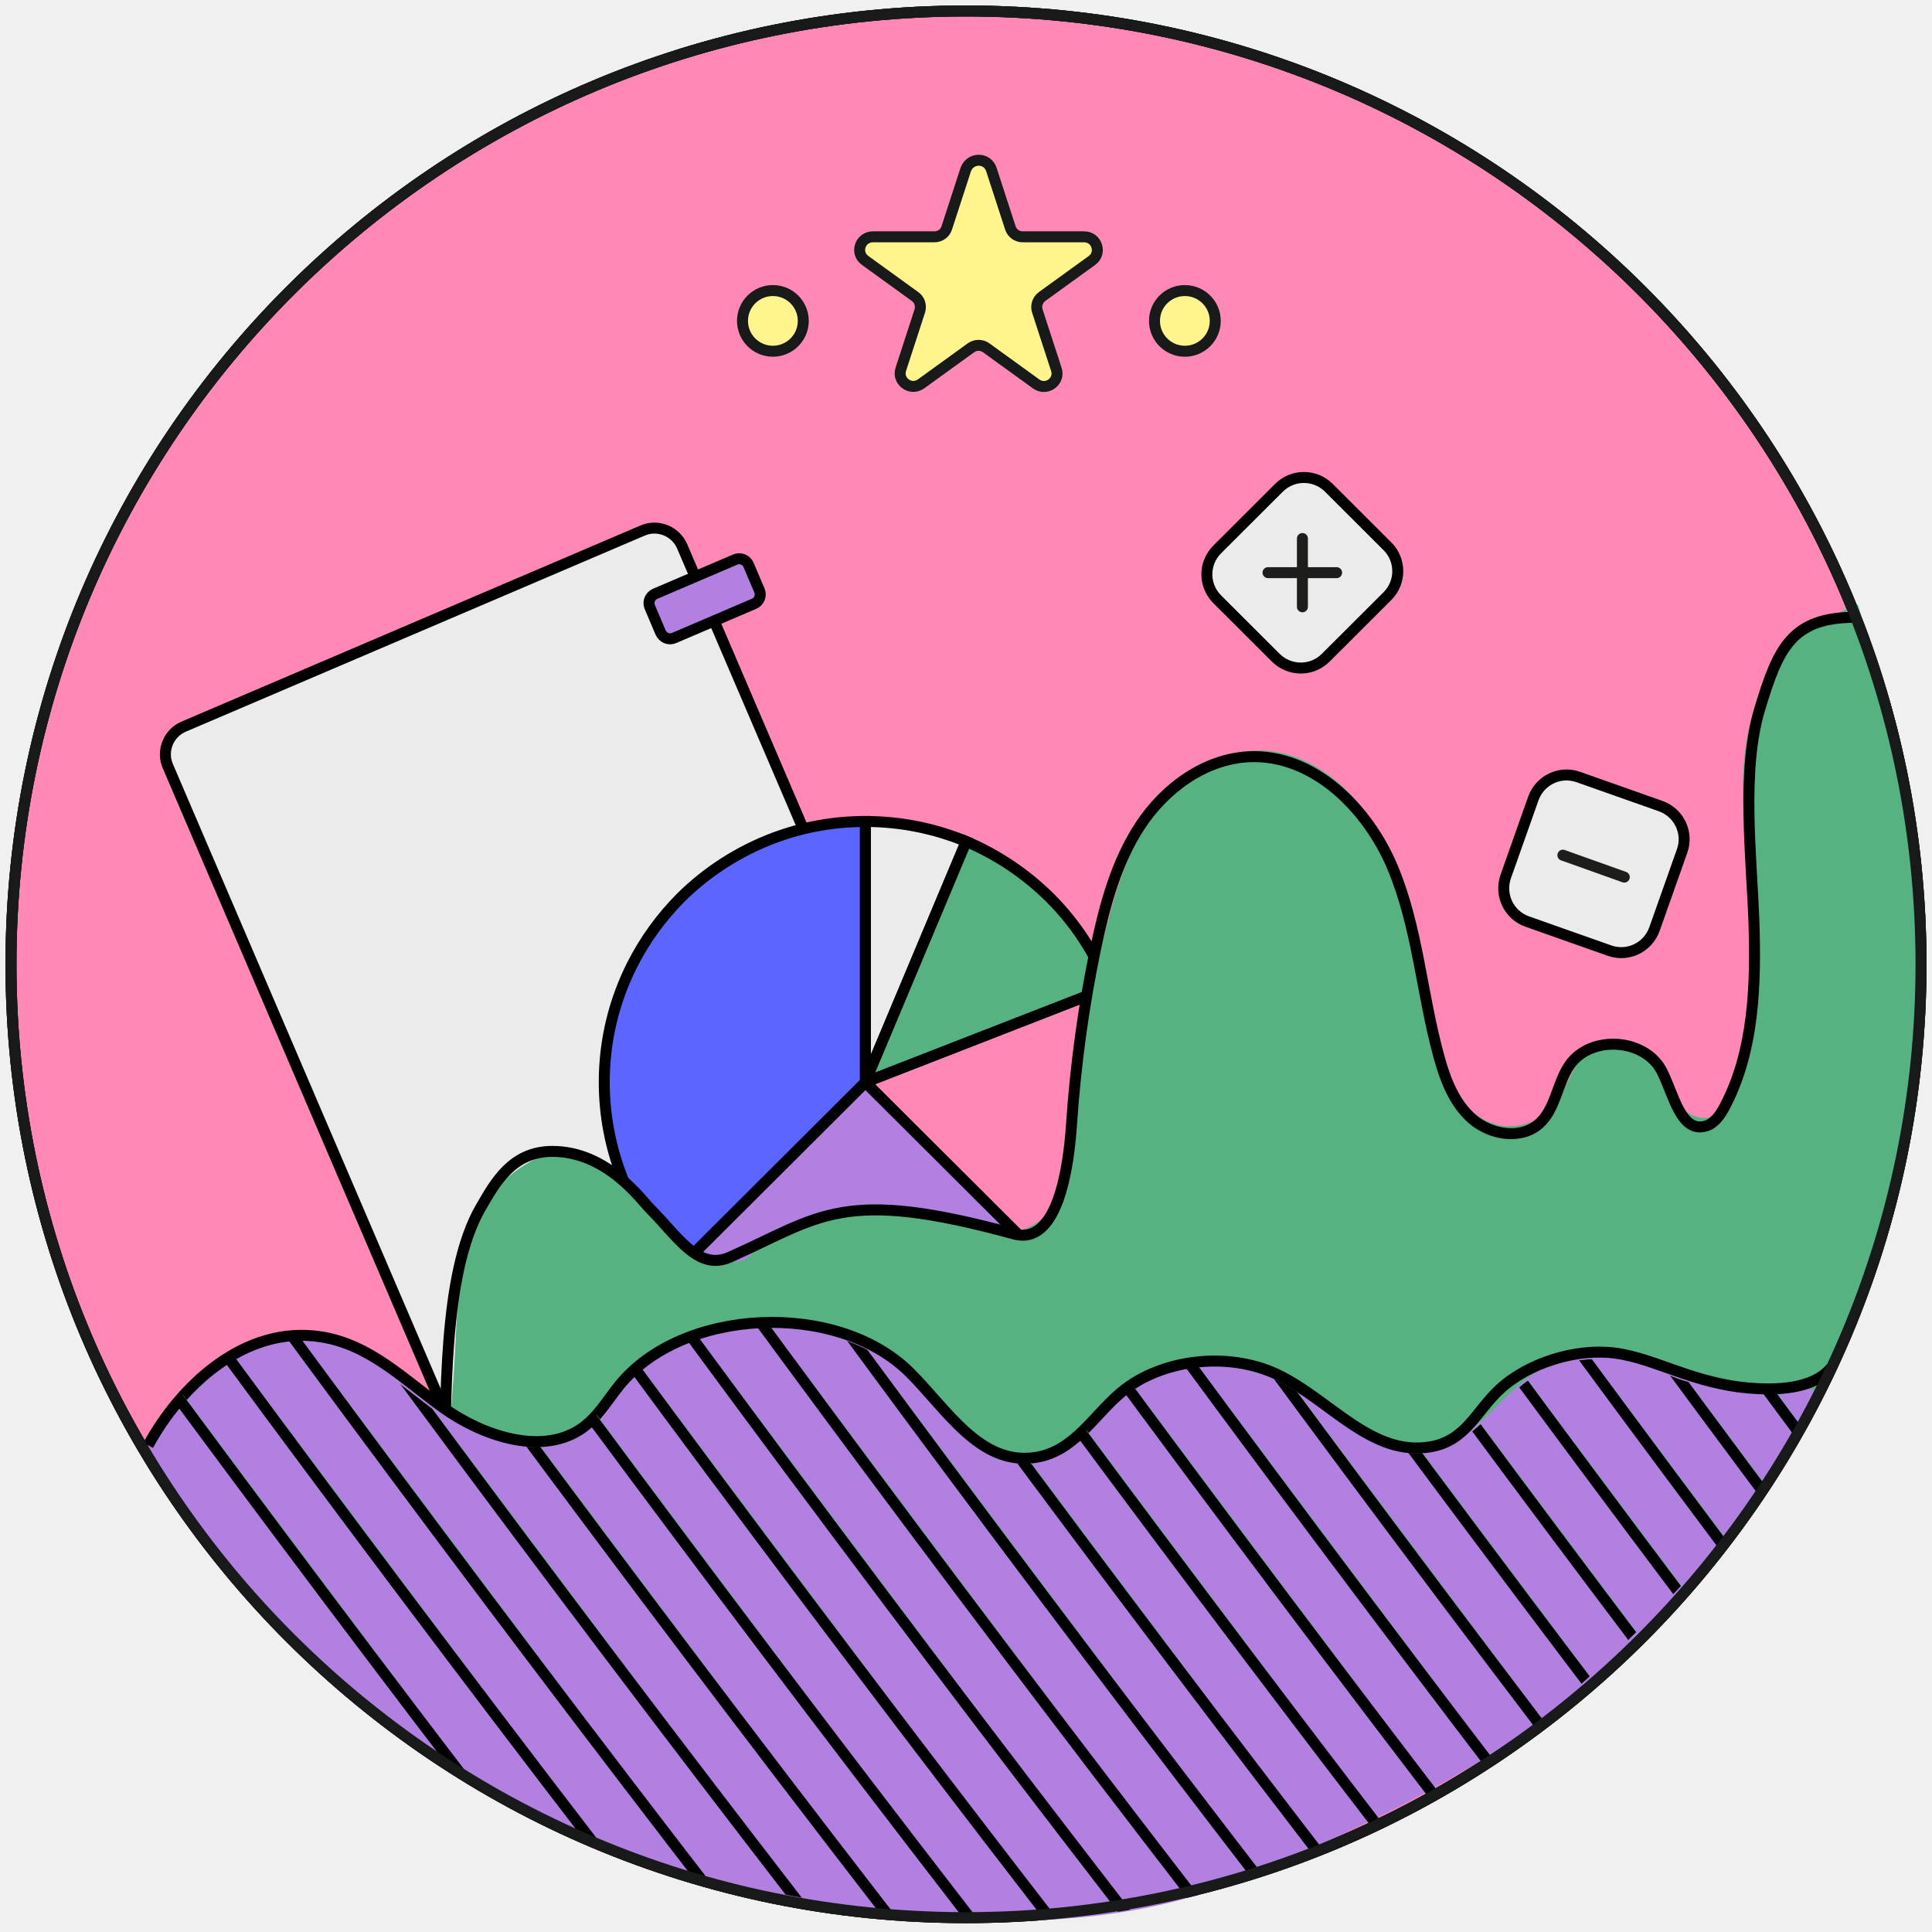
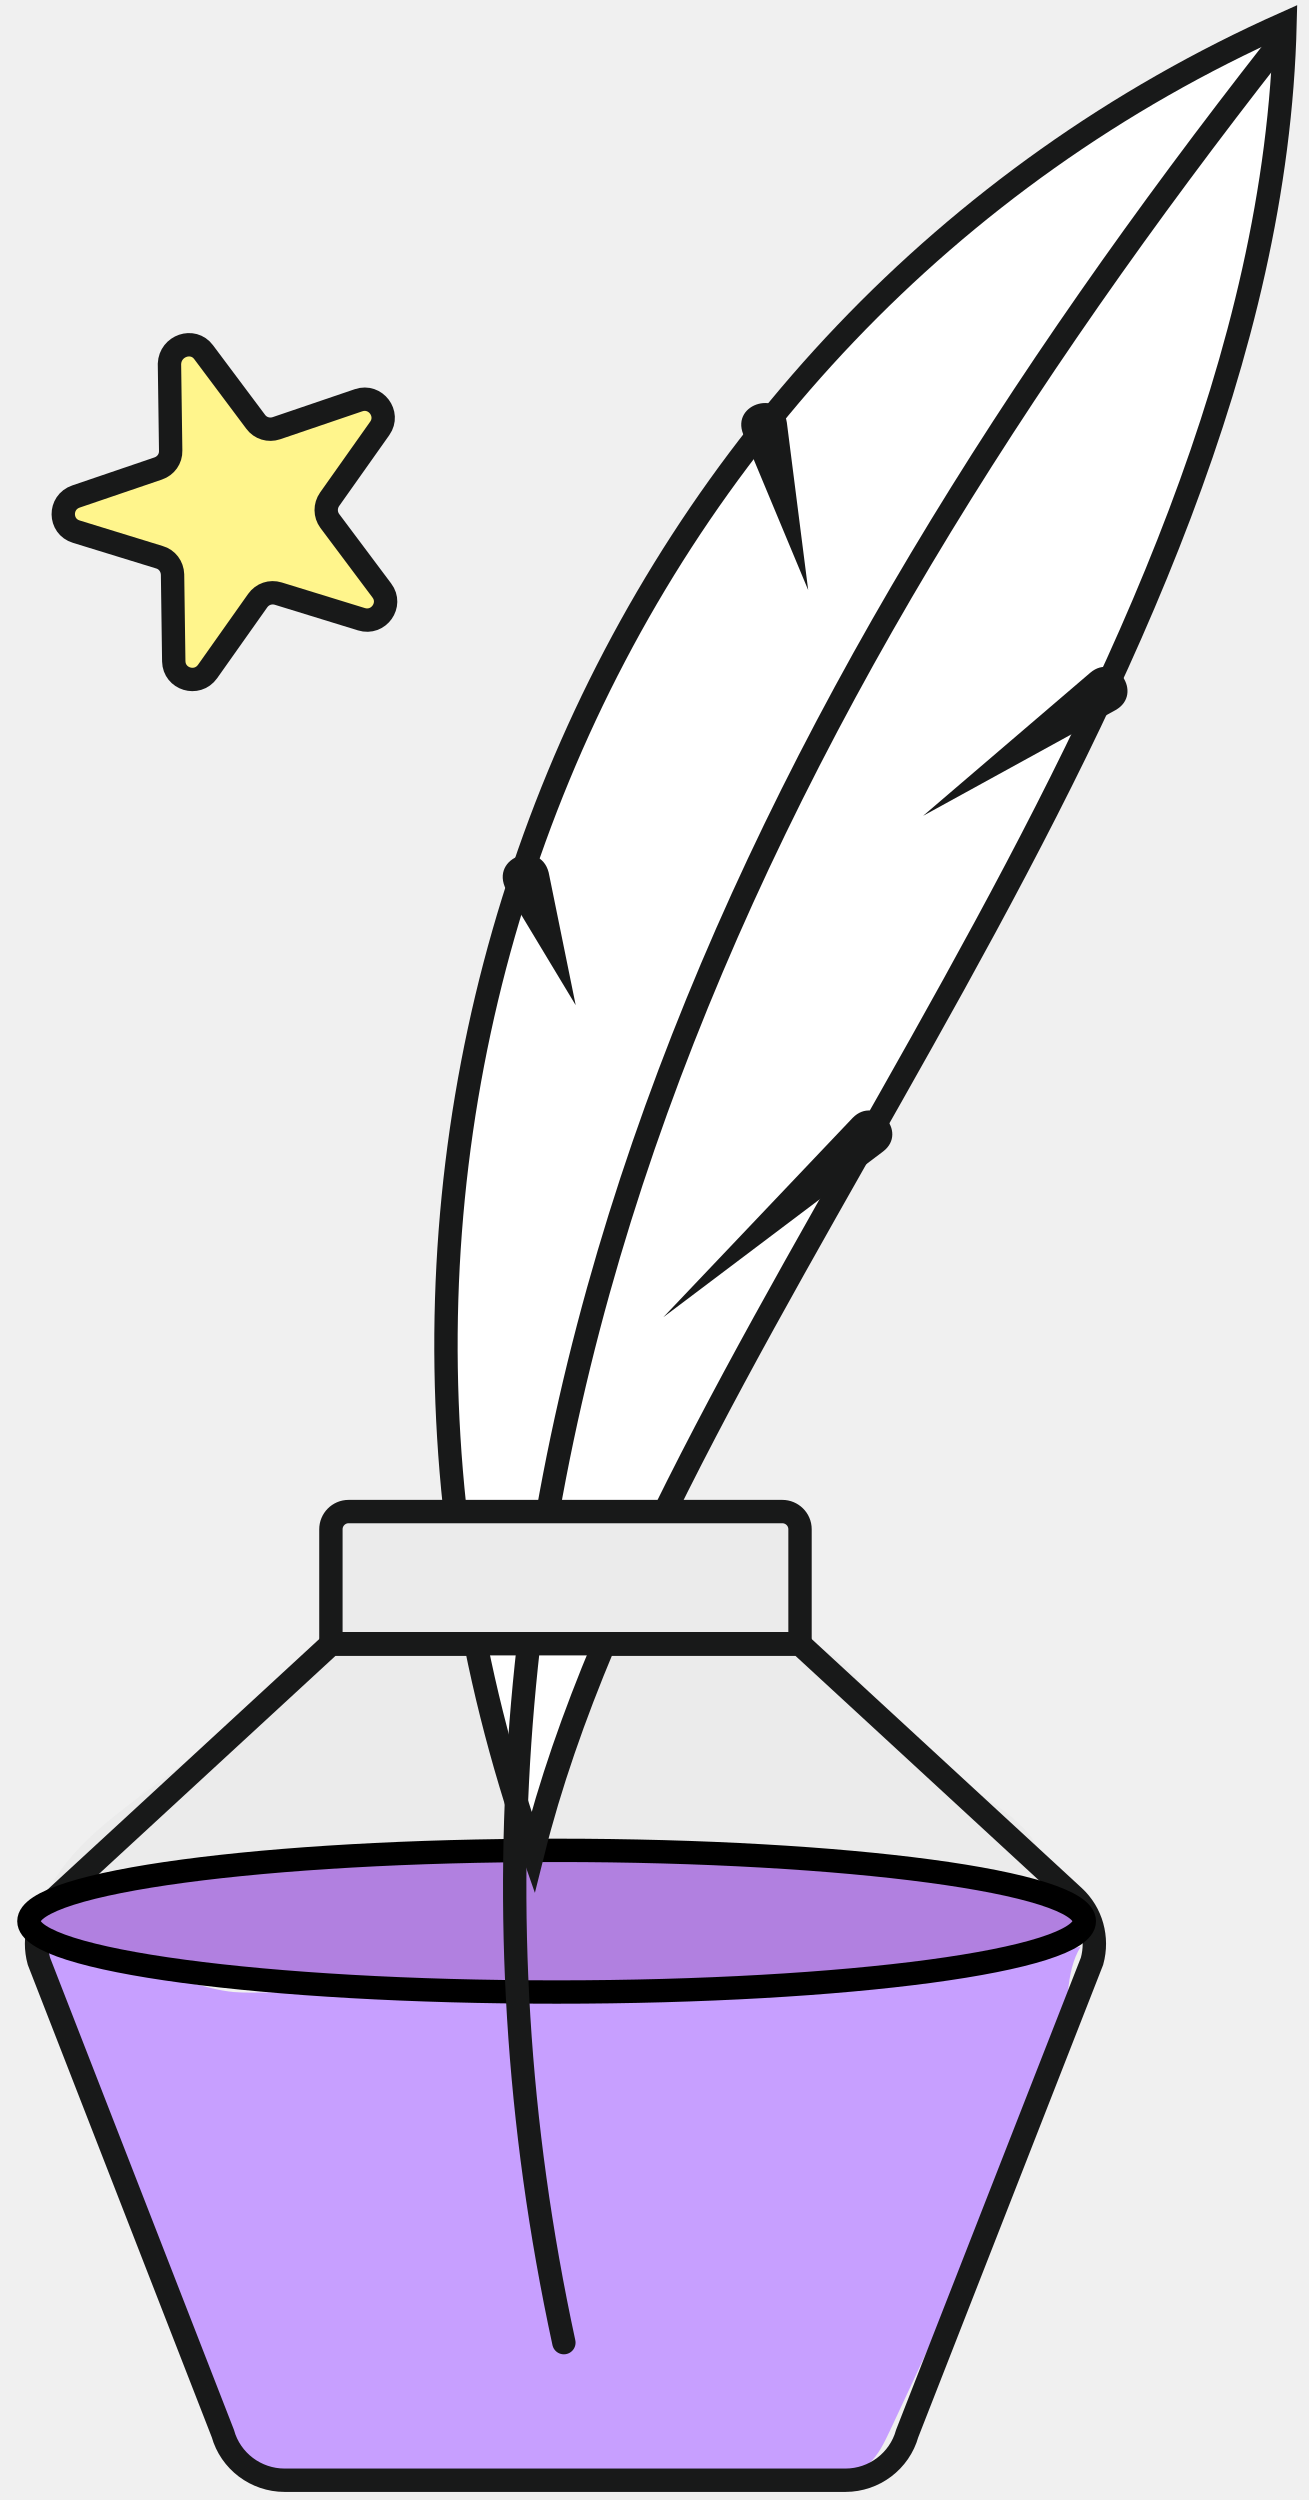
- <svg xmlns="http://www.w3.org/2000/svg" width="176" height="176" viewBox="0 0 176 176" fill="none">
-   <path d="M88 174.692C136.049 174.692 175 135.81 175 87.846C175 39.882 136.049 1 88 1C39.951 1 1 39.882 1 87.846C1 135.81 39.951 174.692 88 174.692Z" fill="#FF88B6" stroke="#181919" stroke-miterlimit="10" stroke-linecap="round" stroke-linejoin="round" />
-   <path d="M88 174.692C136.049 174.692 175 135.81 175 87.846C175 39.882 136.049 1 88 1C39.951 1 1 39.882 1 87.846C1 135.81 39.951 174.692 88 174.692Z" stroke="#181919" stroke-miterlimit="10" />
-   <path d="M43.337 135.213L15.286 69.785C14.69 68.403 15.344 66.791 16.728 66.196L58.546 48.328C59.93 47.733 61.545 48.386 62.141 49.767L90.192 115.195L43.337 135.213Z" fill="#EBEBEB" stroke="black" stroke-miterlimit="10" />
-   <path d="M60.18 57.619L59.2 55.316C58.988 54.836 59.219 54.279 59.7 54.087L66.967 50.977C67.448 50.766 68.005 50.996 68.198 51.476L69.178 53.78C69.39 54.26 69.159 54.817 68.678 55.009L61.411 58.118C60.93 58.33 60.392 58.099 60.18 57.619Z" fill="#B180E0" stroke="black" stroke-miterlimit="10" />
-   <path d="M88.02 76.657L78.83 98.556V74.834C82.079 74.834 85.194 75.487 88.02 76.657Z" fill="#EBEBEB" stroke="black" stroke-miterlimit="10" />
-   <path d="M102.612 98.576C102.612 102.414 101.709 106.041 100.074 109.247C98.94 111.511 97.44 113.584 95.652 115.369L78.848 98.614V98.576L100.978 89.958C102.036 92.626 102.612 95.543 102.612 98.576Z" fill="#FF88B6" stroke="black" stroke-miterlimit="10" />
-   <path d="M95.653 115.368C93.25 117.767 90.347 119.648 87.117 120.838C84.54 121.797 81.752 122.316 78.83 122.316C75.581 122.316 72.466 121.663 69.64 120.473C66.756 119.283 64.179 117.537 62.007 115.368L78.83 98.594V98.575H78.849V98.613L95.653 115.368Z" fill="#B180E0" stroke="black" stroke-miterlimit="10" />
-   <path d="M78.849 98.594H78.83" stroke="black" stroke-miterlimit="10" />
-   <path d="M100.979 89.957L78.849 98.574H78.83V98.555L88.02 76.656C90.885 77.866 93.48 79.631 95.653 81.781C97.96 84.084 99.787 86.867 100.979 89.957Z" fill="#56B381" stroke="black" stroke-miterlimit="10" />
-   <path d="M78.849 98.594H78.83" stroke="black" stroke-miterlimit="10" />
-   <path d="M78.829 74.834V98.595L62.006 115.369C59.718 113.066 57.873 110.302 56.661 107.212C55.623 104.525 55.046 101.627 55.046 98.575C55.046 94.737 55.969 91.109 57.584 87.904C58.738 85.62 60.237 83.567 62.006 81.782C64.41 79.402 67.313 77.521 70.562 76.312C73.138 75.352 75.926 74.834 78.829 74.834Z" fill="#5A66FF" stroke="black" stroke-miterlimit="10" />
-   <path d="M41.357 124.83C41.646 120.665 41.569 113.468 43.818 109.955C45.356 107.556 49.336 104.274 52.086 105.081C55.123 105.963 57.161 106.424 58.507 109.303C59.969 112.45 66.602 116.577 68.428 114.274C70.255 111.971 73.081 111.491 73.081 111.491C73.081 111.491 75.119 111.069 77.926 109.917C79.503 109.284 83.617 110.474 83.617 110.474C83.617 110.474 84.444 111.03 86.79 111.03C89.885 111.03 86.79 111.932 90.039 111.779C92.308 111.664 89.904 112.834 92.904 112.086C94.653 111.644 95.98 110.167 96.672 108.516C97.364 106.865 97.518 105.042 97.537 103.468C97.883 96.981 99.171 90.571 100.825 84.295C101.767 80.725 102.882 77.098 104.997 74.065C107.112 71.033 110.4 68.596 114.11 68.384C119.609 68.058 124.32 72.607 126.492 77.674C128.646 82.721 128.973 88.345 130.222 93.68C131.126 97.499 132.952 101.664 136.567 102.509C138.221 102.835 140.047 102.259 141.201 101.05C142.816 99.361 143.2 96.636 145.123 95.311C146.623 94.275 148.834 94.486 150.122 95.753C151.198 96.828 151.564 98.421 152.294 99.764C153.025 101.108 154.621 102.298 156.005 101.664C156.659 101.357 157.082 100.724 157.447 100.11C158.466 98.363 159.216 96.463 159.658 94.486C160.716 89.861 160.12 85.063 159.504 80.361C158.889 75.658 158.293 70.86 159.35 66.235C160.408 61.629 163.465 57.157 169.252 55.084C173.001 67.348 175.289 80.149 174.828 92.951C174.366 105.752 171.079 118.592 163.1 130.204C142.508 135.673 121.859 141.143 100.729 143.888C79.599 146.632 57.854 146.517 37.3 140.951C40.781 136.038 40.992 129.858 41.357 124.83Z" fill="#56B381" />
-   <path d="M40.396 135.021C40.742 127.882 40.223 116.136 43.818 109.956C45.106 107.749 46.644 104.889 50.316 104.889C55.296 104.889 58.372 109.265 59.218 110.109C61.737 112.624 63.583 115.81 66.486 114.524C74.773 110.839 76.676 108.113 92.384 112.412C96.326 113.487 97.345 106.463 97.614 102.394C97.979 97.02 98.71 91.665 99.806 86.407C100.632 82.472 101.69 78.499 103.901 75.16C106.112 71.82 109.707 69.153 113.726 68.941C119.628 68.634 124.608 73.624 126.877 79.056C129.145 84.487 129.511 90.514 131.068 96.195C131.645 98.325 132.471 100.513 134.144 101.953C135.817 103.392 138.547 103.833 140.2 102.375C141.719 101.031 141.835 98.69 142.988 97.02C144.93 94.237 149.891 94.583 151.41 97.615C152.467 99.707 153.121 103.219 155.37 102.586C156.178 102.356 156.678 101.607 157.081 100.878C159.812 95.753 159.965 89.669 159.773 83.873C159.562 78.077 158.62 70.208 160.292 64.642C161.965 59.076 163.195 56.217 169.06 56.236" stroke="black" stroke-miterlimit="10" />
-   <path d="M137.163 79.862L139.682 72.741C140.278 71.071 142.104 70.188 143.777 70.783L151.275 73.432C152.948 74.027 153.832 75.85 153.236 77.52L150.718 84.64C150.122 86.31 148.295 87.193 146.622 86.598L139.124 83.95C137.451 83.355 136.586 81.531 137.163 79.862Z" fill="#EBEBEB" stroke="black" stroke-miterlimit="10" />
-   <path d="M116.225 59.922L110.88 54.586C109.63 53.339 109.63 51.304 110.88 50.057L116.513 44.433C117.763 43.186 119.801 43.186 121.051 44.433L126.396 49.769C127.645 51.016 127.645 53.051 126.396 54.298L120.762 59.922C119.513 61.169 117.494 61.169 116.225 59.922Z" fill="#EBEBEB" stroke="black" stroke-miterlimit="10" />
-   <path d="M118.647 49.058V55.278" stroke="#1D1D1B" stroke-miterlimit="10" stroke-linecap="round" stroke-linejoin="round" />
-   <path d="M115.513 52.167H121.762" stroke="#1D1D1B" stroke-miterlimit="10" stroke-linecap="round" stroke-linejoin="round" />
-   <path d="M142.373 77.904L147.968 79.901" stroke="#1D1D1B" stroke-miterlimit="10" stroke-linecap="round" stroke-linejoin="round" />
-   <path d="M107.938 31.997C109.467 31.997 110.707 30.76 110.707 29.233C110.707 27.706 109.467 26.469 107.938 26.469C106.409 26.469 105.17 27.706 105.17 29.233C105.17 30.76 106.409 31.997 107.938 31.997Z" fill="#FFF58C" stroke="#181919" stroke-miterlimit="10" stroke-linecap="round" stroke-linejoin="round" />
-   <path d="M70.408 31.997C71.937 31.997 73.177 30.76 73.177 29.233C73.177 27.706 71.937 26.469 70.408 26.469C68.879 26.469 67.639 27.706 67.639 29.233C67.639 30.76 68.879 31.997 70.408 31.997Z" fill="#FFF58C" stroke="#181919" stroke-miterlimit="10" stroke-linecap="round" stroke-linejoin="round" />
-   <path d="M90.308 15.433L92.038 20.749C92.192 21.248 92.653 21.575 93.172 21.575H98.767C99.921 21.575 100.402 23.052 99.479 23.724L94.941 27.006C94.518 27.313 94.345 27.851 94.499 28.33L96.229 33.647C96.595 34.741 95.326 35.662 94.384 34.971L89.846 31.689C89.423 31.382 88.866 31.382 88.443 31.689L83.905 34.971C82.963 35.643 81.713 34.741 82.059 33.647L83.79 28.33C83.944 27.831 83.771 27.294 83.348 27.006L78.81 23.724C77.868 23.052 78.349 21.575 79.522 21.575H85.116C85.635 21.575 86.097 21.248 86.251 20.749L87.981 15.433C88.385 14.32 89.942 14.32 90.308 15.433Z" fill="#FFF58C" stroke="#181919" stroke-miterlimit="10" stroke-linecap="round" stroke-linejoin="round" />
-   <path d="M151.947 124.869C148.352 123.103 143.526 122.892 140.104 124.907C136.547 126.999 134.624 131.221 130.375 131.951C124.973 132.891 121.204 127.652 116.398 125.368C111.918 123.237 105.804 123.947 102.17 126.999C99.651 129.11 97.94 132.335 94.441 132.91C89.308 133.755 86.27 128.477 82.847 125.118C76.214 118.612 62.198 119.264 56.469 126.346C55.315 127.767 54.431 129.398 52.796 130.434C49.143 132.738 43.856 130.895 40.395 128.381C36.934 125.886 33.762 122.642 29.263 121.932C22.322 120.857 16.477 126.404 13.536 131.816C13.536 131.816 24.264 151.143 43.337 162.524C62.41 173.906 94.537 179.068 112.821 171.276C131.106 163.484 150.967 154.521 165.925 126.961C163.772 125.483 155.562 126.634 151.947 124.869Z" fill="#B180E0" />
-   <path d="M13.497 131.663C16.439 126.25 22.284 120.704 29.224 121.779C33.704 122.469 36.877 125.732 40.357 128.227C43.817 130.722 49.105 132.584 52.758 130.281C54.392 129.244 55.276 127.613 56.43 126.193C62.179 119.111 76.195 118.477 82.809 124.964C86.212 128.304 89.269 133.601 94.402 132.757C97.882 132.181 99.613 128.957 102.131 126.845C105.784 123.794 111.879 123.084 116.359 125.214C121.166 127.498 124.934 132.737 130.337 131.797C133.548 131.24 134.49 128.534 136.624 126.557C139.239 124.139 143.584 122.815 147.083 123.256C149.025 123.506 150.871 124.254 152.716 124.888C154.831 125.636 157.004 126.25 159.253 126.442C161.638 126.653 165.156 126.615 166.809 124.6" stroke="black" stroke-miterlimit="10" />
-   <mask id="mask0_457_7472" style="mask-type:luminance" maskUnits="userSpaceOnUse" x="12" y="120" width="154" height="55">
-     <path d="M12.941 132.143C15.901 126.73 21.765 121.184 28.726 122.258C33.224 122.949 36.416 126.212 39.896 128.707C43.376 131.202 48.683 133.064 52.355 130.761C53.989 129.724 54.893 128.093 56.046 126.673C61.814 119.591 75.888 118.957 82.541 125.444C85.963 128.784 89.02 134.081 94.173 133.237C97.672 132.661 99.402 129.437 101.921 127.325C105.574 124.274 111.707 123.564 116.206 125.694C121.032 127.978 124.82 133.217 130.242 132.277C134.51 131.548 136.432 127.325 140.009 125.233C143.45 123.218 148.276 123.429 151.891 125.195C155.505 126.961 162.081 126.654 165.888 127.46C159.12 140.491 138.817 160.317 125.512 166.708C115.091 171.718 101.363 175.422 90.712 174.846C62.026 173.311 46.798 165.614 33.917 155.711C26.784 150.203 17.44 136.768 12.941 132.143Z" fill="white" />
-   </mask>
-   <g mask="url(#mask0_457_7472)">
-     <path d="M159.408 94.524C181.192 124.887 203.59 154.847 226.605 184.345Z" fill="#56B381" />
-     <path d="M159.408 94.524C181.192 124.887 203.59 154.847 226.605 184.345" stroke="black" stroke-miterlimit="10" />
-     <path d="M152.16 94.524C173.943 124.887 196.342 154.847 219.356 184.345Z" fill="#56B381" />
-     <path d="M152.16 94.524C173.943 124.887 196.342 154.847 219.356 184.345" stroke="black" stroke-miterlimit="10" />
-     <path d="M144.892 94.524C166.676 124.887 189.075 154.847 212.089 184.345Z" fill="#56B381" />
-     <path d="M144.892 94.524C166.676 124.887 189.075 154.847 212.089 184.345" stroke="black" stroke-miterlimit="10" />
-     <path d="M137.624 94.524C159.408 124.887 181.807 154.847 204.821 184.345Z" fill="#56B381" />
-     <path d="M137.624 94.524C159.408 124.887 181.807 154.847 204.821 184.345" stroke="black" stroke-miterlimit="10" />
-     <path d="M130.357 94.524C152.14 124.887 174.539 154.847 197.553 184.345Z" fill="#56B381" />
-     <path d="M130.357 94.524C152.14 124.887 174.539 154.847 197.553 184.345" stroke="black" stroke-miterlimit="10" />
-     <path d="M123.089 94.524C144.873 124.887 167.272 154.847 190.286 184.345Z" fill="#56B381" />
-     <path d="M123.089 94.524C144.873 124.887 167.272 154.847 190.286 184.345" stroke="black" stroke-miterlimit="10" />
-     <path d="M115.822 94.524C137.605 124.887 160.004 154.847 183.018 184.345Z" fill="#56B381" />
-     <path d="M115.822 94.524C137.605 124.887 160.004 154.847 183.018 184.345" stroke="black" stroke-miterlimit="10" />
-     <path d="M108.573 94.524C130.357 124.887 152.756 154.847 175.77 184.345Z" fill="#56B381" />
-     <path d="M108.573 94.524C130.357 124.887 152.756 154.847 175.77 184.345" stroke="black" stroke-miterlimit="10" />
-     <path d="M101.305 94.524C123.089 124.887 145.488 154.847 168.502 184.345Z" fill="#56B381" />
-     <path d="M101.305 94.524C123.089 124.887 145.488 154.847 168.502 184.345" stroke="black" stroke-miterlimit="10" />
-     <path d="M94.038 94.524C115.821 124.887 138.22 154.847 161.235 184.345Z" fill="#56B381" />
-     <path d="M94.038 94.524C115.821 124.887 138.22 154.847 161.235 184.345" stroke="black" stroke-miterlimit="10" />
-     <path d="M86.77 94.524C108.554 124.887 130.953 154.847 153.967 184.345Z" fill="#56B381" />
-     <path d="M86.77 94.524C108.554 124.887 130.953 154.847 153.967 184.345" stroke="black" stroke-miterlimit="10" />
-     <path d="M79.503 94.524C101.286 124.887 123.685 154.847 146.699 184.345Z" fill="#56B381" />
-     <path d="M79.503 94.524C101.286 124.887 123.685 154.847 146.699 184.345" stroke="black" stroke-miterlimit="10" />
-     <path d="M72.235 94.524C94.019 124.887 116.418 154.847 139.432 184.345Z" fill="#56B381" />
-     <path d="M72.235 94.524C94.019 124.887 116.418 154.847 139.432 184.345" stroke="black" stroke-miterlimit="10" />
-     <path d="M64.967 94.524C86.751 124.887 109.15 154.847 132.164 184.345Z" fill="#56B381" />
-     <path d="M64.967 94.524C86.751 124.887 109.15 154.847 132.164 184.345" stroke="black" stroke-miterlimit="10" />
-     <path d="M57.719 94.524C79.503 124.887 101.902 154.847 124.916 184.345Z" fill="#56B381" />
-     <path d="M57.719 94.524C79.503 124.887 101.902 154.847 124.916 184.345" stroke="black" stroke-miterlimit="10" />
-     <path d="M50.451 94.524C72.235 124.887 94.634 154.847 117.648 184.345Z" fill="#56B381" />
-     <path d="M50.451 94.524C72.235 124.887 94.634 154.847 117.648 184.345" stroke="black" stroke-miterlimit="10" />
-     <path d="M43.184 94.524C64.967 124.887 87.366 154.847 110.38 184.345Z" fill="#56B381" />
-     <path d="M43.184 94.524C64.967 124.887 87.366 154.847 110.38 184.345" stroke="black" stroke-miterlimit="10" />
-     <path d="M35.916 94.524C57.7 124.887 80.099 154.847 103.113 184.345Z" fill="#56B381" />
-     <path d="M35.916 94.524C57.7 124.887 80.099 154.847 103.113 184.345" stroke="black" stroke-miterlimit="10" />
-     <path d="M28.648 94.524C50.432 124.887 72.831 154.847 95.845 184.345Z" fill="#56B381" />
-     <path d="M28.648 94.524C50.432 124.887 72.831 154.847 95.845 184.345" stroke="black" stroke-miterlimit="10" />
-     <path d="M21.381 94.524C43.165 124.887 65.564 154.847 88.578 184.345Z" fill="#56B381" />
-     <path d="M21.381 94.524C43.165 124.887 65.564 154.847 88.578 184.345" stroke="black" stroke-miterlimit="10" />
-     <path d="M14.113 94.524C35.897 124.887 58.296 154.847 81.31 184.345Z" fill="#56B381" />
-     <path d="M14.113 94.524C35.897 124.887 58.296 154.847 81.31 184.345" stroke="black" stroke-miterlimit="10" />
-     <path d="M6.865 94.524C28.648 124.887 51.047 154.847 74.061 184.345Z" fill="#56B381" />
-     <path d="M6.865 94.524C28.648 124.887 51.047 154.847 74.061 184.345" stroke="black" stroke-miterlimit="10" />
-     <path d="M-0.403 94.524C21.381 124.887 43.78 154.847 66.794 184.345Z" fill="#56B381" />
-     <path d="M-0.403 94.524C21.381 124.887 43.78 154.847 66.794 184.345" stroke="black" stroke-miterlimit="10" />
-     <path d="M-7.67 94.524C14.113 124.887 36.512 154.847 59.526 184.345Z" fill="#56B381" />
-     <path d="M-7.67 94.524C14.113 124.887 36.512 154.847 59.526 184.345" stroke="black" stroke-miterlimit="10" />
-     <path d="M-14.938 94.524C6.846 124.887 29.245 154.847 52.259 184.345Z" fill="#56B381" />
-     <path d="M-14.938 94.524C6.846 124.887 29.245 154.847 52.259 184.345" stroke="black" stroke-miterlimit="10" />
-     <path d="M-22.206 94.524C-0.422 124.887 21.977 154.847 44.991 184.345Z" fill="#56B381" />
-     <path d="M-22.206 94.524C-0.422 124.887 21.977 154.847 44.991 184.345" stroke="black" stroke-miterlimit="10" />
-     <path d="M-29.473 94.524C-7.69 124.887 14.709 154.847 37.723 184.345Z" fill="#56B381" />
-     <path d="M-29.473 94.524C-7.69 124.887 14.709 154.847 37.723 184.345" stroke="black" stroke-miterlimit="10" />
-     <path d="M-36.722 94.524C-14.938 124.887 7.461 154.847 30.475 184.345Z" fill="#56B381" />
-     <path d="M-36.722 94.524C-14.938 124.887 7.461 154.847 30.475 184.345" stroke="black" stroke-miterlimit="10" />
-     <path d="M-43.989 94.524C-22.206 124.887 0.193 154.847 23.207 184.345Z" fill="#56B381" />
-     <path d="M-43.989 94.524C-22.206 124.887 0.193 154.847 23.207 184.345" stroke="black" stroke-miterlimit="10" />
-     <path d="M-51.257 94.524C-29.473 124.887 -7.074 154.847 15.94 184.345Z" fill="#56B381" />
-     <path d="M-51.257 94.524C-29.473 124.887 -7.074 154.847 15.94 184.345" stroke="black" stroke-miterlimit="10" />
-   </g>
-   <path d="M88 174.692C136.049 174.692 175 135.81 175 87.846C175 39.882 136.049 1 88 1C39.951 1 1 39.882 1 87.846C1 135.81 39.951 174.692 88 174.692Z" stroke="#181919" stroke-miterlimit="10" stroke-linecap="round" stroke-linejoin="round" />
+ <svg xmlns="http://www.w3.org/2000/svg" width="56" height="107" viewBox="0 0 56 107" fill="none">
+   <path d="M8.715 15.074L10.942 18.051C11.146 18.332 11.506 18.438 11.832 18.327L15.348 17.13C16.073 16.883 16.692 17.71 16.256 18.331L14.108 21.368C13.908 21.652 13.915 22.027 14.114 22.296L16.342 25.273C16.806 25.883 16.206 26.735 15.466 26.502L11.911 25.407C11.579 25.304 11.229 25.423 11.029 25.707L8.881 28.745C8.433 29.369 7.454 29.069 7.437 28.306L7.385 24.589C7.374 24.242 7.15 23.941 6.823 23.85L3.267 22.755C2.531 22.534 2.516 21.501 3.253 21.25L6.769 20.052C7.096 19.941 7.316 19.637 7.305 19.29L7.253 15.572C7.284 14.793 8.262 14.46 8.715 15.074Z" fill="#FFF58C" stroke="#181919" stroke-miterlimit="10" stroke-linecap="round" stroke-linejoin="round" />
+   <path d="M14.104 70.818C18.186 70.448 22.268 70.215 26.35 70.098C28.624 70.04 30.898 70.021 33.172 70.215C34.183 70.312 35.252 70.468 36.029 71.109C36.496 71.498 36.826 72.003 37.176 72.489C37.934 73.5 38.848 74.355 39.8 75.171C40.403 75.677 41.025 76.143 41.666 76.59C42.405 77.096 43.163 77.582 43.785 78.223C44.407 78.865 44.873 79.72 44.854 80.614C44.173 80.867 43.415 80.653 42.696 80.458C39.198 79.564 35.563 79.467 31.948 79.389C26.486 79.273 21.024 79.195 15.562 79.253C14.357 79.273 13.133 79.292 11.928 79.487C10.897 79.661 9.867 79.972 8.818 79.953C8.118 79.933 7.399 79.778 6.699 79.817C5.202 79.895 3.745 80.886 2.287 80.517C3.181 79.039 4.58 77.951 5.96 76.901C8.74 74.822 11.5 72.722 14.104 70.818Z" fill="#EBEBEB" />
+   <path d="M19.896 85.454C25.183 85.181 30.451 84.929 35.738 84.657C36.457 84.618 37.176 84.579 37.895 84.618C38.225 84.637 38.536 84.657 38.867 84.637C39.178 84.618 39.469 84.559 39.781 84.501C41.938 84.112 44.096 83.724 46.253 83.316C45.553 84.462 45.767 85.939 45.475 87.261C45.339 87.942 45.048 88.583 44.776 89.205C42.618 94.2 40.383 99.157 38.07 104.074C37.837 104.56 37.603 105.065 37.195 105.435C36.515 106.057 35.504 106.154 34.571 106.193C32.297 106.29 30.023 106.232 27.749 106.173C26.116 106.134 24.464 106.096 22.831 106.057C19.333 105.979 15.815 105.901 12.316 105.823C11.675 105.804 11.014 105.785 10.47 105.454C9.848 105.065 9.537 104.346 9.245 103.685C8.176 101.12 7.087 98.535 6.018 95.969C5.28 94.181 4.522 92.392 3.997 90.527C3.764 89.691 3.589 88.855 3.239 88.058C2.675 86.756 1.703 85.609 1.412 84.229C1.334 83.899 1.334 83.49 1.606 83.277C1.859 83.082 2.209 83.16 2.52 83.257C4.386 83.782 6.271 84.307 8.137 84.851C8.759 85.026 9.381 85.201 10.003 85.259C10.47 85.298 10.936 85.279 11.402 85.279C14.473 85.142 17.506 85.57 19.896 85.454Z" fill="#C79FFF" />
+   <path d="M46.739 83.938L38.828 104.152C38.498 105.338 37.41 106.154 36.185 106.154H12.18C10.956 106.154 9.867 105.338 9.537 104.152L1.665 83.938C1.393 82.946 1.684 81.877 2.442 81.177L14.163 70.371H34.241L45.962 81.177C46.72 81.877 47.011 82.946 46.739 83.938Z" stroke="#181919" stroke-miterlimit="10" />
+   <path d="M23.823 85.259C36.297 85.259 46.409 83.902 46.409 82.227C46.409 80.552 36.297 79.195 23.823 79.195C11.349 79.195 1.237 80.552 1.237 82.227C1.237 83.902 11.349 85.259 23.823 85.259Z" fill="#B180E0" stroke="black" stroke-miterlimit="10" />
+   <path d="M22.812 79.273C11.792 47.882 26.02 13.926 55 1C54.32 29.495 28.585 56.143 22.812 79.273Z" fill="white" stroke="#181919" stroke-miterlimit="10" />
+   <path d="M54.533 2.127C32.706 30 15.97 62.518 24.134 100.265" stroke="#181919" stroke-miterlimit="10" stroke-linecap="round" stroke-linejoin="round" />
+   <path d="M22.599 37.775C23.182 39.544 23.863 41.293 24.66 43.003L22.599 37.775Z" fill="white" />
+   <path d="M23.512 37.483L24.64 43.023L21.666 38.086C20.908 36.647 23.26 35.87 23.512 37.483Z" fill="#181919" />
+   <path d="M33.677 18.085L34.591 25.257L31.811 18.59C31.267 17.23 33.464 16.647 33.677 18.085Z" fill="#181919" />
+   <path d="M47.75 30.389L39.509 34.917L46.661 28.795C47.73 27.881 48.974 29.689 47.75 30.389Z" fill="#181919" />
+   <path d="M37.799 49.282L28.391 56.376L36.496 47.843C37.468 46.852 38.887 48.446 37.799 49.282Z" fill="#181919" />
+   <path d="M14.163 70.351V65.453C14.163 65.045 14.493 64.695 14.921 64.695H33.483C33.891 64.695 34.241 65.025 34.241 65.453V70.351H14.163Z" fill="#EBEBEB" stroke="#181919" stroke-miterlimit="10" />
</svg>
